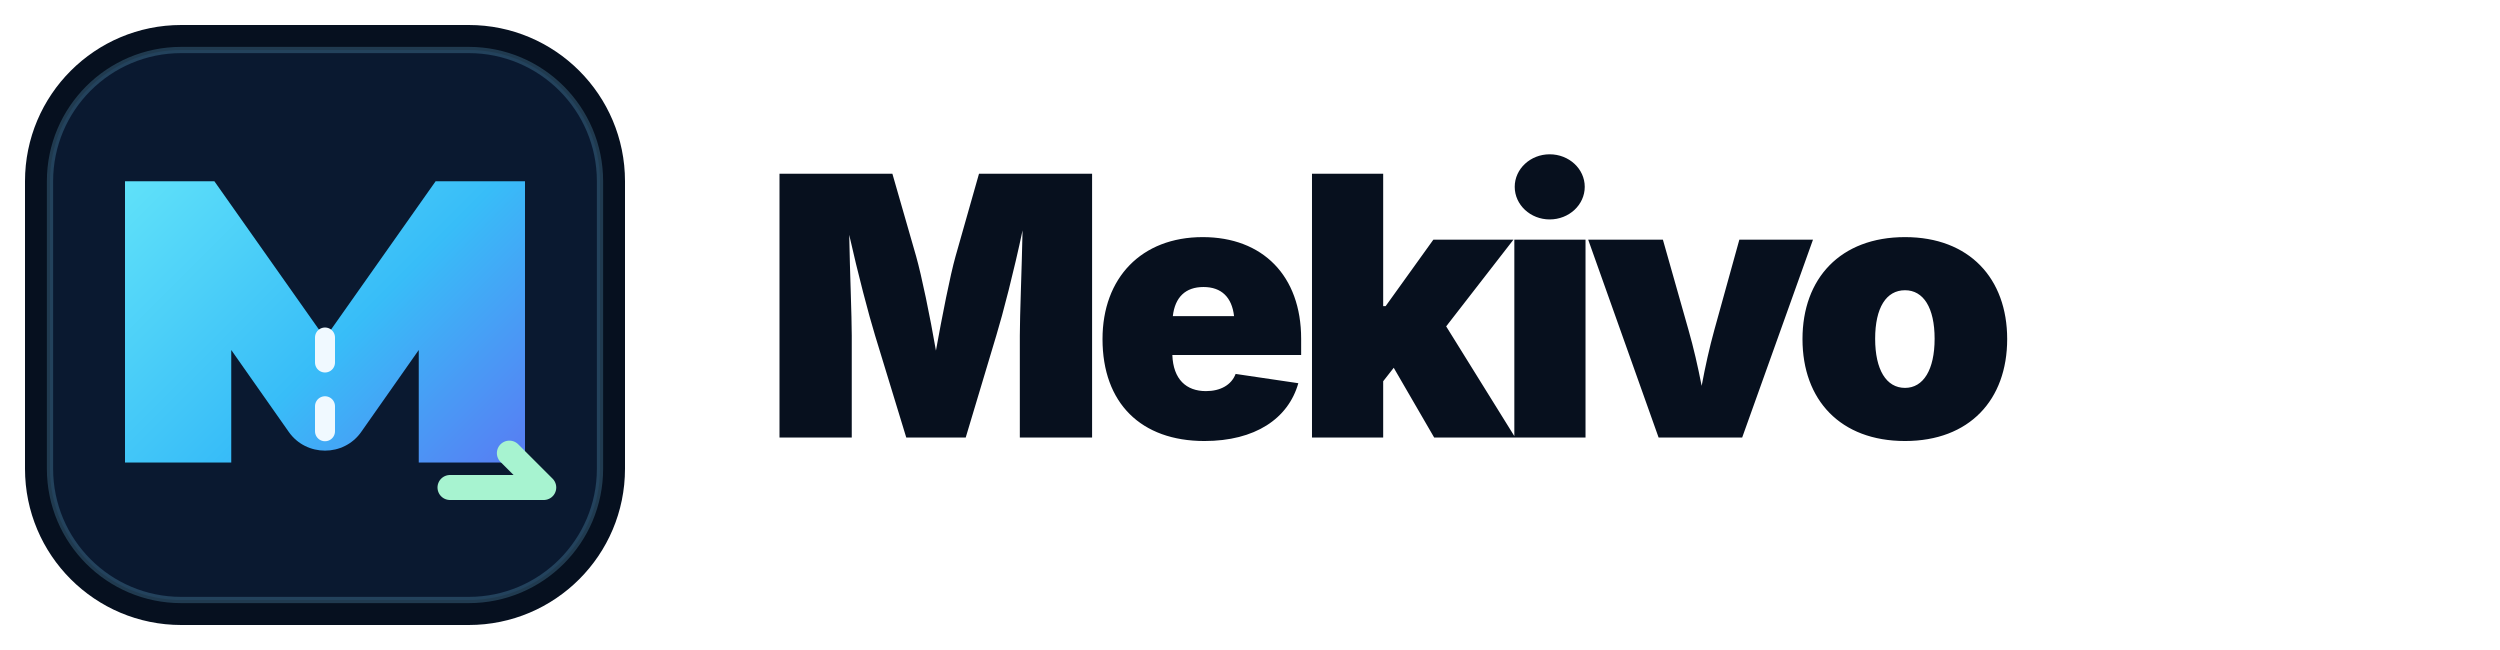
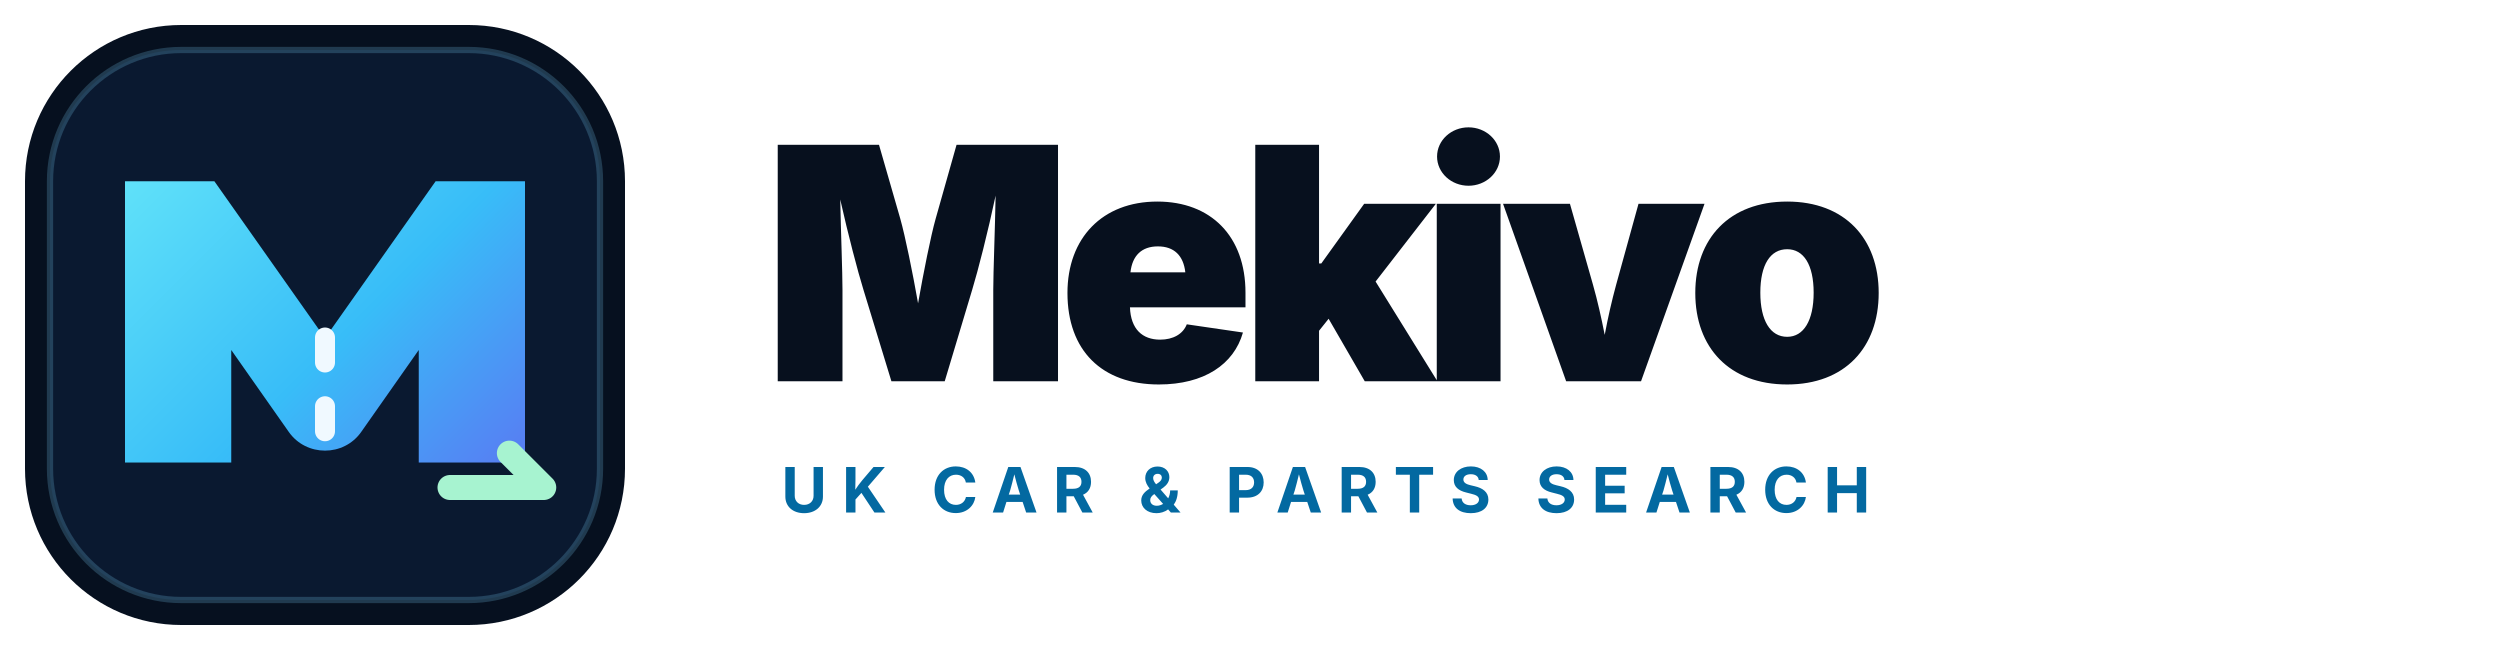
<svg xmlns="http://www.w3.org/2000/svg" viewBox="0 0 400 104" role="img" aria-labelledby="title description">
  <defs>
    <linearGradient id="mekivo-gradient" x1="20" y1="18" x2="88" y2="86" gradientUnits="userSpaceOnUse">
      <stop stop-color="#67e8f9" />
      <stop offset="0.52" stop-color="#38bdf8" />
      <stop offset="1" stop-color="#6366f1" />
    </linearGradient>
  </defs>
  <g>
    <rect x="4" y="4" width="96" height="96" rx="25" fill="#06101f" />
    <rect x="8" y="8" width="88" height="88" rx="21" fill="#0a1930" stroke="#7dd3fc" stroke-opacity=".22" />
    <path d="M20 74V29h14.3L52 54.1 69.7 29H84v45H67V56l-9.2 13.1c-2.8 4-8.8 4-11.6 0L37 56v18z" fill="url(#mekivo-gradient)" />
    <path d="M52 54v15" stroke="#f0f9ff" stroke-width="3.2" stroke-linecap="round" stroke-dasharray="4 7" />
    <path d="M72 78h15l-5.5-5.5" fill="none" stroke="#a7f3d0" stroke-width="4" stroke-linecap="round" stroke-linejoin="round" />
  </g>
-   <text x="122" y="70" fill="#07101e" font-family="Inter, ui-sans-serif, system-ui, -apple-system, BlinkMacSystemFont, 'Segoe UI', sans-serif" font-size="58" font-weight="850" letter-spacing="-2.8">Mekivo</text>
+   <text x="122" y="61" fill="#07101e" font-family="Inter, ui-sans-serif, system-ui, -apple-system, BlinkMacSystemFont, 'Segoe UI', sans-serif" font-size="52" font-weight="850" letter-spacing="-2.5">Mekivo</text>
+   <text x="125" y="82" fill="#0369a1" font-family="Inter, ui-sans-serif, system-ui, -apple-system, BlinkMacSystemFont, 'Segoe UI', sans-serif" font-size="10" font-weight="750" letter-spacing="2.4">UK CAR &amp; PARTS SEARCH</text>
</svg>
